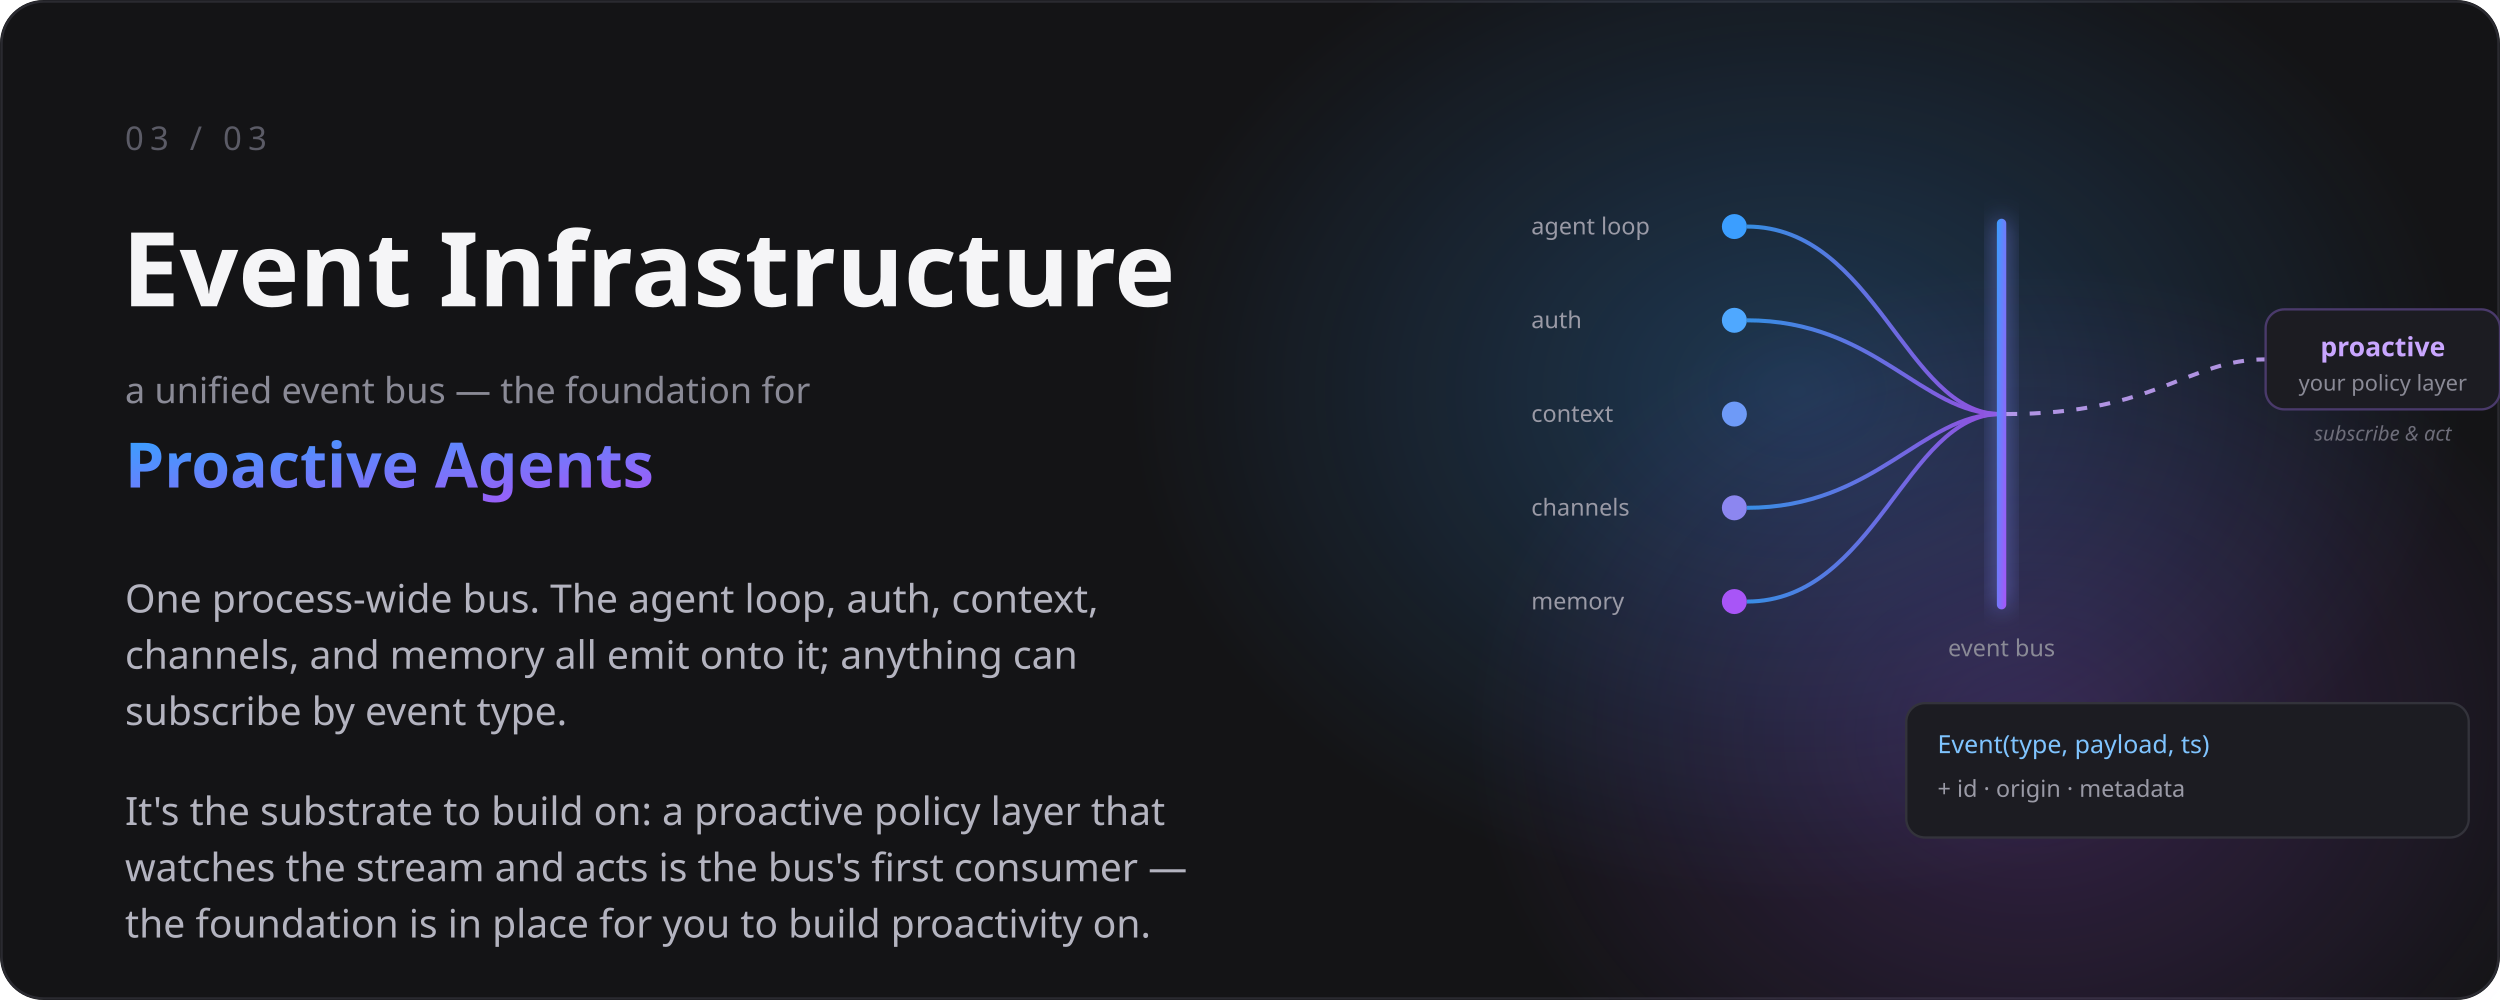
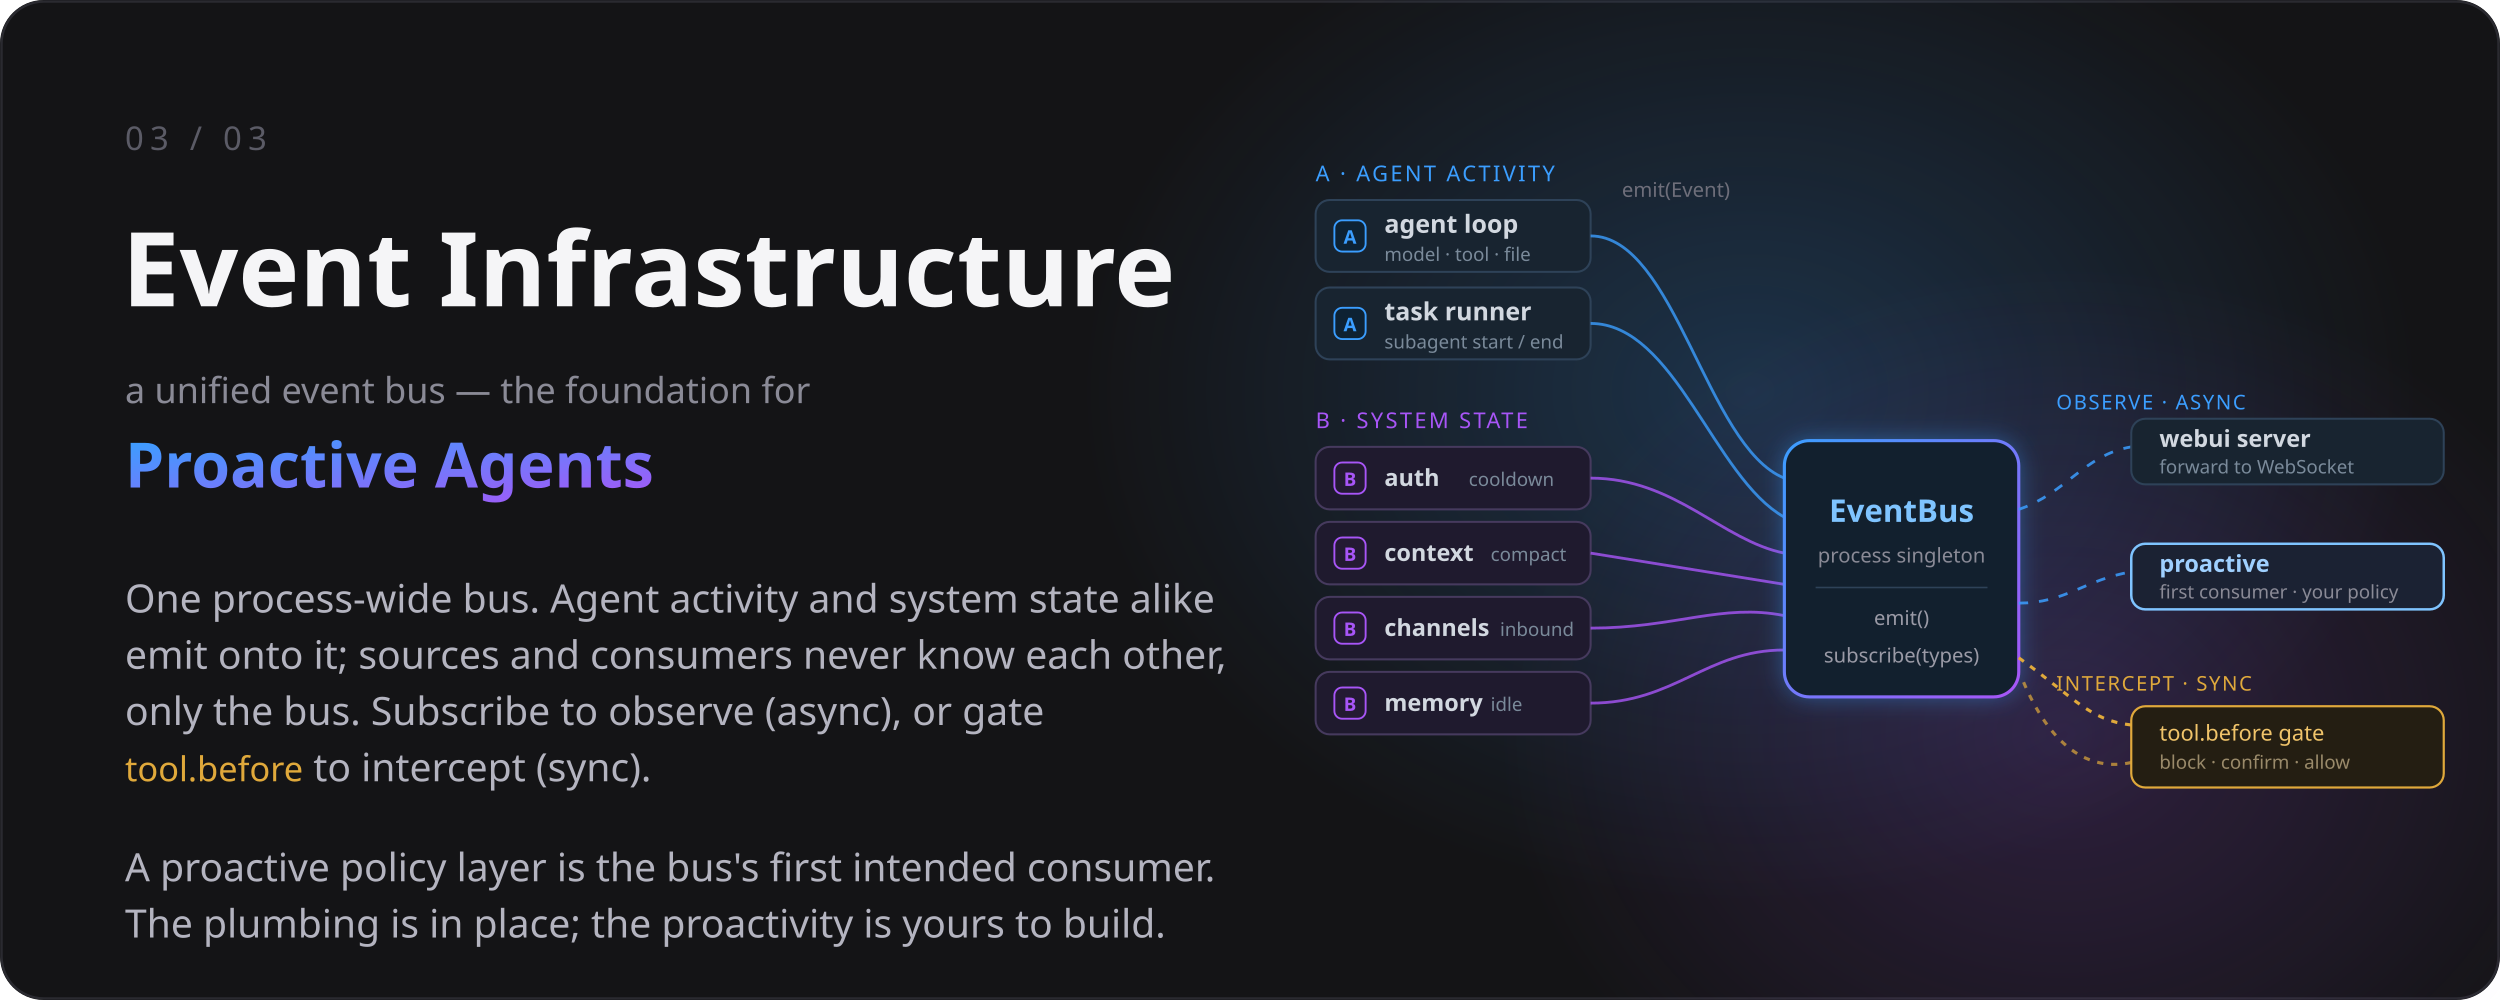
<svg xmlns="http://www.w3.org/2000/svg" width="1600" height="640" viewBox="0 0 1600 640">
  <defs>
    <linearGradient id="bp" x1="0" y1="0" x2="1" y2="1">
      <stop offset="0" stop-color="#3B9EFF" />
      <stop offset="1" stop-color="#A855F7" />
    </linearGradient>
-     <linearGradient id="bus" x1="0" y1="0" x2="1" y2="0">
-       <stop offset="0" stop-color="#3B9EFF" />
-       <stop offset="1" stop-color="#A855F7" />
-     </linearGradient>
    <radialGradient id="glow" cx="0.5" cy="0.5" r="0.5">
-       <stop offset="0" stop-color="#3B9EFF" stop-opacity="0.26" />
+       <stop offset="0" stop-color="#3B9EFF" stop-opacity="0.22" />
      <stop offset="1" stop-color="#3B9EFF" stop-opacity="0" />
    </radialGradient>
    <radialGradient id="glow2" cx="0.5" cy="0.5" r="0.5">
-       <stop offset="0" stop-color="#A855F7" stop-opacity="0.22" />
+       <stop offset="0" stop-color="#A855F7" stop-opacity="0.18" />
      <stop offset="1" stop-color="#A855F7" stop-opacity="0" />
    </radialGradient>
    <filter id="soft" x="-60%" y="-60%" width="220%" height="220%">
-       <feGaussianBlur stdDeviation="7" />
+       <feGaussianBlur stdDeviation="8" />
    </filter>
  </defs>
  <rect width="1600" height="640" rx="28" fill="#141416" />
  <rect x="1" y="1" width="1598" height="638" rx="27" fill="none" stroke="#2A2A30" stroke-width="1.5" />
-   <ellipse cx="1150" cy="250" rx="430" ry="330" fill="url(#glow)" />
-   <ellipse cx="1300" cy="470" rx="360" ry="300" fill="url(#glow2)" />
+   <ellipse cx="1120" cy="250" rx="430" ry="330" fill="url(#glow)" />
+   <ellipse cx="1320" cy="470" rx="360" ry="300" fill="url(#glow2)" />
  <text x="80" y="96" font-family="Geist Mono" font-size="21" fill="#5B5B66" letter-spacing="4">03 / 03</text>
  <text x="78" y="196" font-family="Instrument Sans" font-weight="700" font-size="66" fill="#F5F5F7">Event Infrastructure</text>
  <text x="80" y="258" font-family="Geist Mono" font-size="23" fill="#8A8A96">a unified event bus — the foundation for</text>
  <text x="80" y="312" font-family="Instrument Sans" font-weight="700" font-size="40" fill="url(#bp)">Proactive Agents</text>
-   <text x="80" y="392" font-family="Instrument Sans" font-size="25" fill="#B4B4C0">One process-wide bus. The agent loop, auth, context,</text>
-   <text x="80" y="428" font-family="Instrument Sans" font-size="25" fill="#B4B4C0">channels, and memory all emit onto it; anything can</text>
-   <text x="80" y="464" font-family="Instrument Sans" font-size="25" fill="#B4B4C0">subscribe by event type.</text>
-   <text x="80" y="528" font-family="Instrument Sans" font-size="25" fill="#B4B4C0">It's the substrate to build on: a proactive policy layer that</text>
-   <text x="80" y="564" font-family="Instrument Sans" font-size="25" fill="#B4B4C0">watches the stream and acts is the bus's first consumer —</text>
-   <text x="80" y="600" font-family="Instrument Sans" font-size="25" fill="#B4B4C0">the foundation is in place for you to build proactivity on.</text>
-   <g transform="translate(980,120)">
-     <g font-family="Geist Mono" font-size="15" fill="#9A9AA6">
-       <text x="0" y="30" text-anchor="start">agent loop</text>
-       <text x="0" y="90" text-anchor="start">auth</text>
-       <text x="0" y="150" text-anchor="start">context</text>
-       <text x="0" y="210" text-anchor="start">channels</text>
-       <text x="0" y="270" text-anchor="start">memory</text>
+   <text x="80" y="392" font-family="Instrument Sans" font-size="25" fill="#B4B4C0">One process-wide bus. Agent activity and system state alike</text>
+   <text x="80" y="428" font-family="Instrument Sans" font-size="25" fill="#B4B4C0">emit onto it; sources and consumers never know each other,</text>
+   <text x="80" y="464" font-family="Instrument Sans" font-size="25" fill="#B4B4C0">only the bus. Subscribe to observe (async), or gate</text>
+   <text x="80" y="500" font-family="Instrument Sans" font-size="25" fill="#B4B4C0">
+     <tspan font-family="Geist Mono" font-size="22" fill="#E0A93B">tool.before</tspan> to intercept (sync).</text>
+   <text x="80" y="564" font-family="Instrument Sans" font-size="25" fill="#B4B4C0">A proactive policy layer is the bus's first intended consumer.</text>
+   <text x="80" y="600" font-family="Instrument Sans" font-size="25" fill="#B4B4C0">The plumbing is in place; the proactivity is yours to build.</text>
+   <g transform="translate(842,86)">
+     <text x="0" y="30" font-family="Geist Mono" font-size="14" fill="#3B9EFF" letter-spacing="1.5">A · AGENT ACTIVITY</text>
+     <g>
+       <rect x="0" y="42" width="176" height="46" rx="9" fill="#182430" stroke="#2E4258" stroke-width="1.3" />
+       <rect x="12" y="55" width="20" height="20" rx="5" fill="#0E2233" stroke="#3B9EFF" stroke-width="1.2" />
+       <text x="22" y="70" font-family="Geist Mono" font-size="12" font-weight="700" fill="#3B9EFF" text-anchor="middle">A</text>
+       <text x="44" y="63" font-family="Instrument Sans" font-weight="700" font-size="16" fill="#D2D8E0">agent loop</text>
+       <text x="44" y="81" font-family="Instrument Sans" font-size="12" fill="#7A8A9A">model · tool · file</text>
    </g>
    <g>
-       <circle cx="130" cy="25" r="8" fill="#3B9EFF" />
-       <circle cx="130" cy="85" r="8" fill="#4FA8FF" />
-       <circle cx="130" cy="145" r="8" fill="#6E9AF7" />
-       <circle cx="130" cy="205" r="8" fill="#8C86F0" />
-       <circle cx="130" cy="265" r="8" fill="#A855F7" />
+       <rect x="0" y="98" width="176" height="46" rx="9" fill="#182430" stroke="#2E4258" stroke-width="1.3" />
+       <rect x="12" y="111" width="20" height="20" rx="5" fill="#0E2233" stroke="#3B9EFF" stroke-width="1.2" />
+       <text x="22" y="126" font-family="Geist Mono" font-size="12" font-weight="700" fill="#3B9EFF" text-anchor="middle">A</text>
+       <text x="44" y="119" font-family="Instrument Sans" font-weight="700" font-size="16" fill="#D2D8E0">task runner</text>
+       <text x="44" y="137" font-family="Instrument Sans" font-size="12" fill="#7A8A9A">subagent start / end</text>
    </g>
-     <g stroke="url(#bus)" stroke-width="2.6" fill="none" opacity="0.85">
-       <path d="M138 25 C220 25, 240 145, 300 145" />
-       <path d="M138 85 C220 85, 250 145, 300 145" />
-       <path d="M138 145 L300 145" />
-       <path d="M138 205 C220 205, 250 145, 300 145" />
-       <path d="M138 265 C220 265, 240 145, 300 145" />
+     <text x="0" y="188" font-family="Geist Mono" font-size="14" fill="#A855F7" letter-spacing="1.5">B · SYSTEM STATE</text>
+     <g font-family="Instrument Sans">
+       <g>
+         <rect x="0" y="200" width="176" height="40" rx="9" fill="#1F1A2E" stroke="#463A5E" stroke-width="1.3" />
+         <rect x="12" y="210" width="20" height="20" rx="5" fill="#241A33" stroke="#A855F7" stroke-width="1.2" />
+         <text x="22" y="225" font-family="Geist Mono" font-size="12" font-weight="700" fill="#A855F7" text-anchor="middle">B</text>
+         <text x="44" y="225" font-weight="700" font-size="15" fill="#D2D8E0">auth</text>
+         <text x="98" y="225" font-size="12" fill="#7A8A9A">cooldown</text>
+       </g>
+       <g>
+         <rect x="0" y="248" width="176" height="40" rx="9" fill="#1F1A2E" stroke="#463A5E" stroke-width="1.3" />
+         <rect x="12" y="258" width="20" height="20" rx="5" fill="#241A33" stroke="#A855F7" stroke-width="1.2" />
+         <text x="22" y="273" font-family="Geist Mono" font-size="12" font-weight="700" fill="#A855F7" text-anchor="middle">B</text>
+         <text x="44" y="273" font-weight="700" font-size="15" fill="#D2D8E0">context</text>
+         <text x="112" y="273" font-size="12" fill="#7A8A9A">compact</text>
+       </g>
+       <g>
+         <rect x="0" y="296" width="176" height="40" rx="9" fill="#1F1A2E" stroke="#463A5E" stroke-width="1.3" />
+         <rect x="12" y="306" width="20" height="20" rx="5" fill="#241A33" stroke="#A855F7" stroke-width="1.2" />
+         <text x="22" y="321" font-family="Geist Mono" font-size="12" font-weight="700" fill="#A855F7" text-anchor="middle">B</text>
+         <text x="44" y="321" font-weight="700" font-size="15" fill="#D2D8E0">channels</text>
+         <text x="118" y="321" font-size="12" fill="#7A8A9A">inbound</text>
+       </g>
+       <g>
+         <rect x="0" y="344" width="176" height="40" rx="9" fill="#1F1A2E" stroke="#463A5E" stroke-width="1.3" />
+         <rect x="12" y="354" width="20" height="20" rx="5" fill="#241A33" stroke="#A855F7" stroke-width="1.2" />
+         <text x="22" y="369" font-family="Geist Mono" font-size="12" font-weight="700" fill="#A855F7" text-anchor="middle">B</text>
+         <text x="44" y="369" font-weight="700" font-size="15" fill="#D2D8E0">memory</text>
+         <text x="112" y="369" font-size="12" fill="#7A8A9A">idle</text>
+       </g>
    </g>
-     <g filter="url(#soft)" opacity="0.5">
-       <rect x="296" y="20" width="10" height="250" rx="5" fill="#7F88FF" />
+     <text x="196" y="40" font-family="Geist Mono" font-size="13" fill="#6E6E7A">emit(Event)</text>
+     <g fill="none" stroke-width="1.8" opacity="0.8">
+       <path d="M176 65  C 230 65, 250 200, 300 220" stroke="#3B9EFF" />
+       <path d="M176 121 C 230 121, 255 220, 300 245" stroke="#3B9EFF" />
+       <path d="M176 220 C 230 220, 260 260, 300 268" stroke="#A855F7" />
+       <path d="M176 268 L300 288" stroke="#A855F7" />
+       <path d="M176 316 C 230 316, 260 300, 300 308" stroke="#A855F7" />
+       <path d="M176 364 C 230 364, 250 330, 300 330" stroke="#A855F7" />
    </g>
-     <rect x="298" y="20" width="6" height="250" rx="3" fill="url(#bp)" />
-     <text x="301" y="300" font-family="Geist Mono" font-size="15" fill="#8A8A96" text-anchor="middle">event bus</text>
-     <g transform="translate(240,330)">
-       <rect x="0" y="0" width="360" height="86" rx="12" fill="#1C1C22" stroke="#33333B" stroke-width="1.5" />
-       <text x="20" y="32" font-family="Geist Mono" font-size="16" fill="#7FC4FF">Event(type, payload, ts)</text>
-       <text x="20" y="60" font-family="Geist Mono" font-size="15" fill="#9A9AA6">+ id · origin · metadata</text>
+     <g filter="url(#soft)" opacity="0.45">
+       <rect x="300" y="196" width="150" height="164" rx="16" fill="#3B9EFF" />
    </g>
-     <g stroke="#C9A6FF" stroke-width="2.6" stroke-dasharray="7 8" fill="none" opacity="0.85">
-       <path d="M304 145 C400 145, 420 110, 470 110" />
+     <rect x="300" y="196" width="150" height="164" rx="16" fill="#12202E" stroke="url(#bp)" stroke-width="2" />
+     <text x="375" y="248" font-family="Geist Mono" font-weight="700" font-size="20" fill="#7FC4FF" text-anchor="middle">EventBus</text>
+     <text x="375" y="274" font-family="Instrument Sans" font-size="13" fill="#8A8A96" text-anchor="middle">process singleton</text>
+     <line x1="320" y1="290" x2="430" y2="290" stroke="#2E4258" stroke-width="1" />
+     <text x="375" y="314" font-family="Geist Mono" font-size="13" fill="#9A9AA6" text-anchor="middle">emit()</text>
+     <text x="375" y="338" font-family="Geist Mono" font-size="13" fill="#9A9AA6" text-anchor="middle">subscribe(types)</text>
+     <text x="474" y="176" font-family="Geist Mono" font-size="13" fill="#3B9EFF" letter-spacing="1">OBSERVE · ASYNC</text>
+     <g fill="none" stroke="#3B9EFF" stroke-width="1.8" stroke-dasharray="6 7" opacity="0.85">
+       <path d="M450 240 C 480 230, 492 205, 522 200" />
+       <path d="M450 300 C 480 300, 492 285, 522 280" />
    </g>
-     <g transform="translate(470,78)">
-       <rect x="0" y="0" width="150" height="64" rx="12" fill="#1C1C22" stroke="#4A3A6B" stroke-width="1.5" />
-       <text x="75" y="30" font-family="Instrument Sans" font-weight="700" font-size="17" fill="#C9A6FF" text-anchor="middle">proactive</text>
-       <text x="75" y="52" font-family="Instrument Sans" font-size="14" fill="#8A8A96" text-anchor="middle">your policy layer</text>
+     <g>
+       <rect x="522" y="182" width="200" height="42" rx="9" fill="#182430" stroke="#2E4258" stroke-width="1.3" />
+       <text x="540" y="200" font-family="Instrument Sans" font-weight="700" font-size="15" fill="#D2D8E0">webui server</text>
+       <text x="540" y="217" font-family="Instrument Sans" font-size="12" fill="#7A8A9A">forward to WebSocket</text>
    </g>
-     <text x="545" y="162" font-family="Geist Mono" font-size="13" fill="#6E6E7A" text-anchor="middle" font-style="italic">subscribe &amp; act</text>
+     <g>
+       <rect x="522" y="262" width="200" height="42" rx="9" fill="#1B2233" stroke="#7FC4FF" stroke-width="1.6" />
+       <text x="540" y="280" font-family="Instrument Sans" font-weight="700" font-size="15" fill="#9FD0FF">proactive</text>
+       <text x="540" y="297" font-family="Instrument Sans" font-size="12" fill="#8A8A96">first consumer · your policy</text>
+     </g>
+     <text x="474" y="356" font-family="Geist Mono" font-size="13" fill="#E0A93B" letter-spacing="1">INTERCEPT · SYNC</text>
+     <path d="M450 335 C 485 360, 495 375, 522 378" fill="none" stroke="#E0A93B" stroke-width="2" stroke-dasharray="4 5" />
+     <path d="M522 402 C 495 408, 470 392, 452 348" fill="none" stroke="#E0A93B" stroke-width="2" stroke-dasharray="4 5" opacity="0.7" />
+     <g>
+       <rect x="522" y="366" width="200" height="52" rx="9" fill="#241E12" stroke="#E0A93B" stroke-width="1.4" />
+       <text x="540" y="388" font-family="Geist Mono" font-size="14" fill="#F0C46A">tool.before gate</text>
+       <text x="540" y="406" font-family="Instrument Sans" font-size="12" fill="#9A8A6A">block · confirm · allow</text>
+     </g>
  </g>
</svg>
